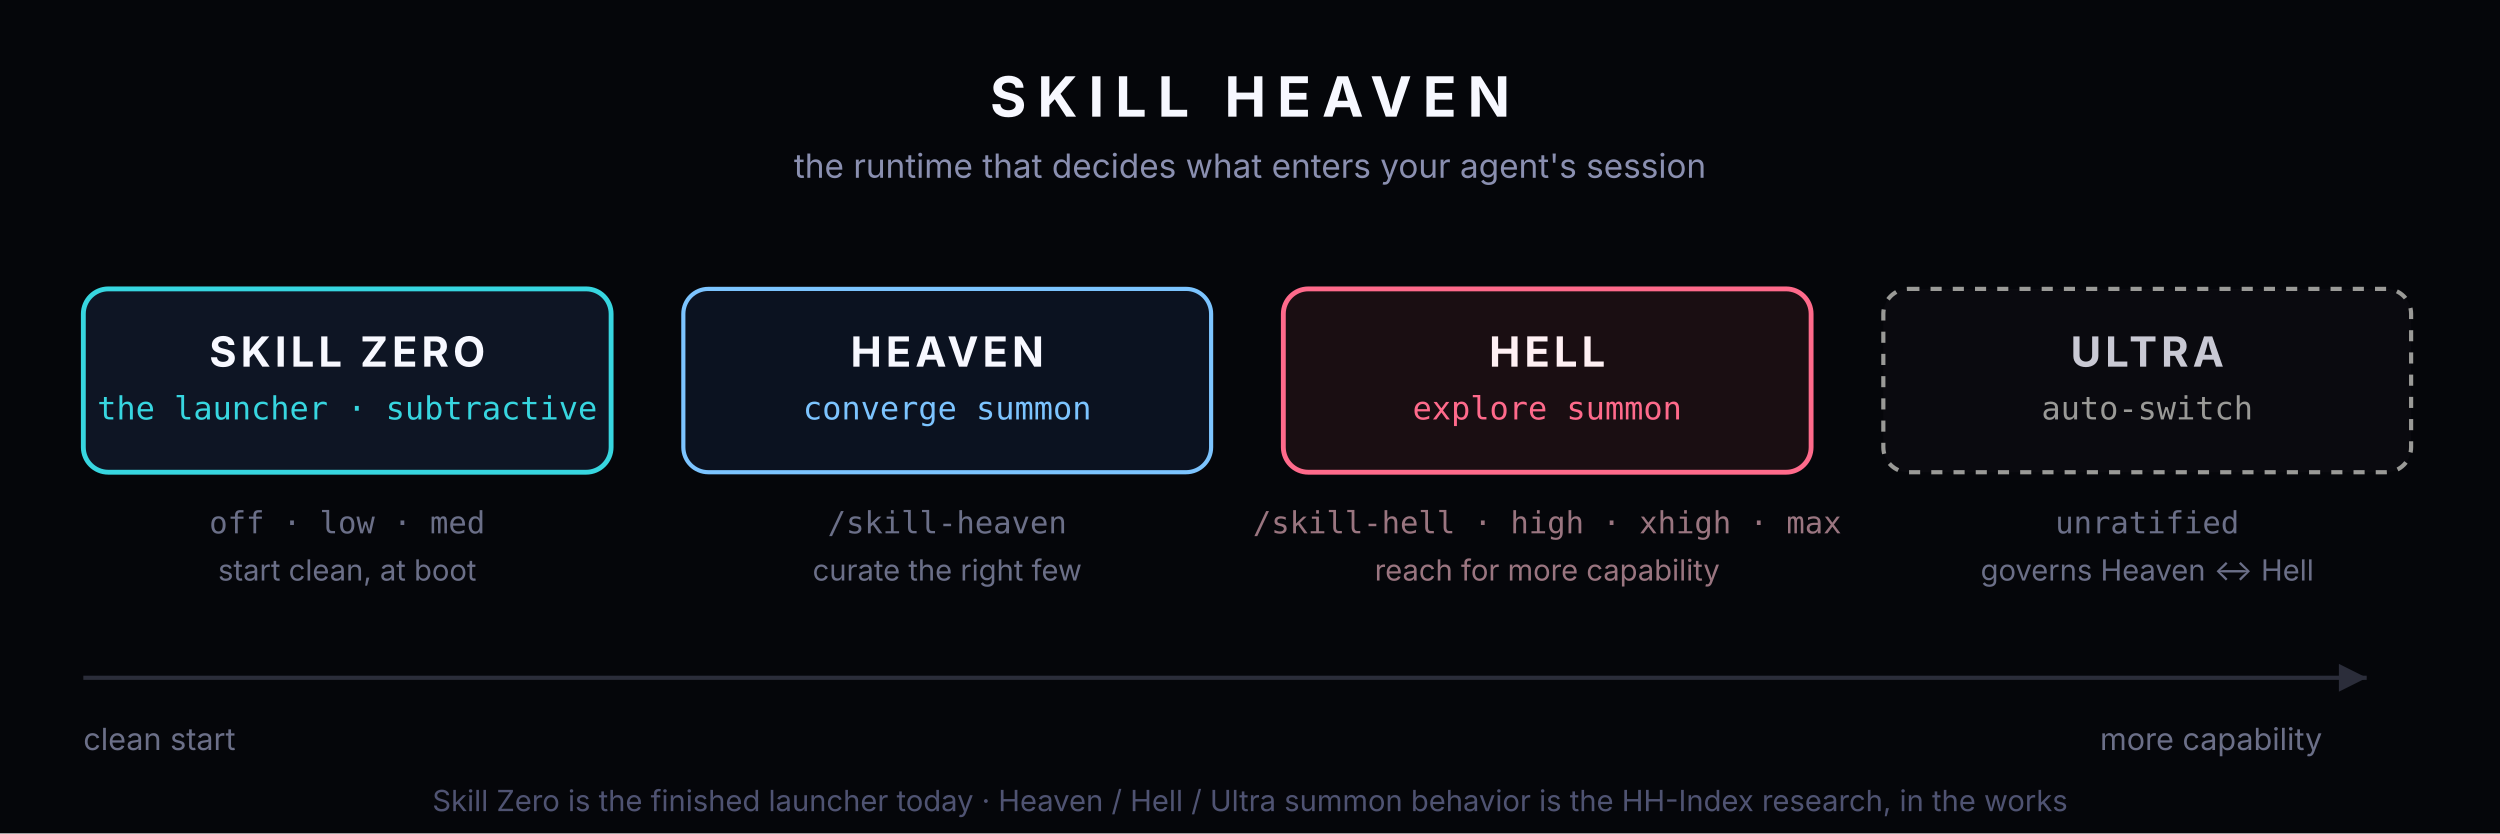
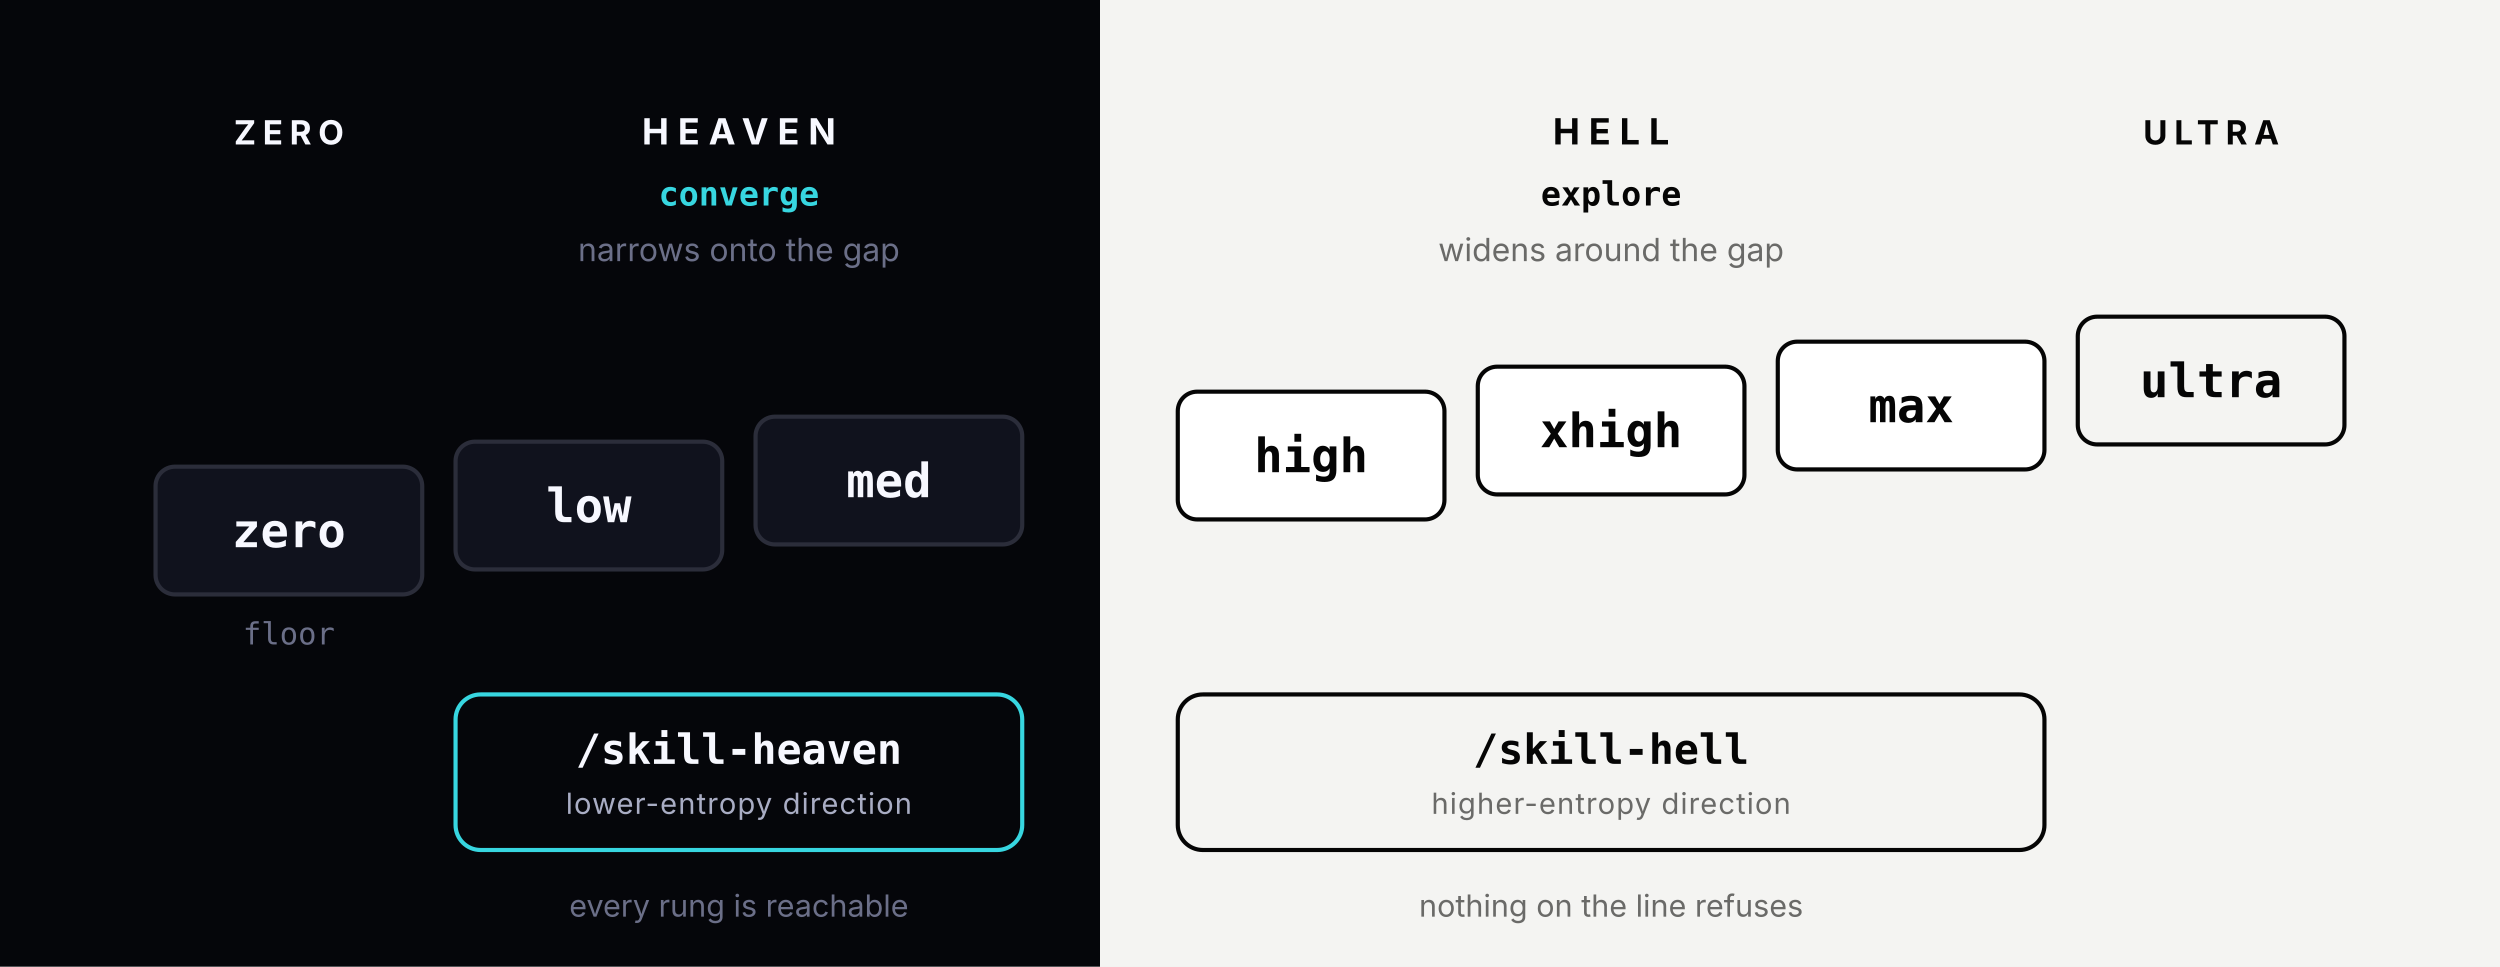
- <svg xmlns="http://www.w3.org/2000/svg" width="900" height="300" viewBox="0 0 900 300" role="img" aria-label="Skill Heaven is the runtime that decides what is in your session. Skill Zero is the finished launcher: subtractive, it starts a harness clean (off, low, med). Heaven is the converge summon that curates the right few skills (slash skill-heaven). Hell is the exploratory summon that reaches for more capability (slash skill-hell; high, xhigh, max). Ultra is the future auto-switch across them (unratified).">
-   <rect x="0" y="0" width="900" height="300" fill="#05060a" />
-   <text x="450" y="42" font-family="'Space Grotesk','Inter',system-ui,sans-serif" font-size="20" font-weight="700" fill="#f7f8ff" text-anchor="middle" letter-spacing="4">SKILL HEAVEN</text>
-   <text x="450" y="64" font-family="'Inter',system-ui,-apple-system,sans-serif" font-size="12" font-weight="400" fill="#8a8fb0" text-anchor="middle">the runtime that decides what enters your agent's session</text>
-   <rect x="30" y="104" width="190" height="66" rx="9" fill="#0e1524" stroke="#37d6e0" stroke-width="1.75" />
-   <text x="125" y="132" font-family="'Space Grotesk','Inter',system-ui,sans-serif" font-size="15" font-weight="700" fill="#f7f8ff" text-anchor="middle" letter-spacing="1.5">SKILL ZERO</text>
-   <text x="125" y="151" font-family="'JetBrains Mono','SF Mono',ui-monospace,monospace" font-size="11.5" fill="#37d6e0" text-anchor="middle">the launcher · subtractive</text>
-   <text x="125" y="192" font-family="'JetBrains Mono','SF Mono',ui-monospace,monospace" font-size="11" fill="#6b6f88" text-anchor="middle">off · low · med</text>
-   <text x="125" y="209" font-family="'Inter',system-ui,-apple-system,sans-serif" font-size="10.5" fill="#6b6f88" text-anchor="middle">start clean, at boot</text>
-   <rect x="246" y="104" width="190" height="66" rx="9" fill="#0b1220" stroke="#7cc4ff" stroke-width="1.5" />
-   <text x="341" y="132" font-family="'Space Grotesk','Inter',system-ui,sans-serif" font-size="15" font-weight="700" fill="#f7f8ff" text-anchor="middle" letter-spacing="1.5">HEAVEN</text>
-   <text x="341" y="151" font-family="'JetBrains Mono','SF Mono',ui-monospace,monospace" font-size="11.5" fill="#7cc4ff" text-anchor="middle">converge summon</text>
-   <text x="341" y="192" font-family="'JetBrains Mono','SF Mono',ui-monospace,monospace" font-size="11" fill="#6b6f88" text-anchor="middle">/skill-heaven</text>
-   <text x="341" y="209" font-family="'Inter',system-ui,-apple-system,sans-serif" font-size="10.5" fill="#6b6f88" text-anchor="middle">curate the right few</text>
-   <rect x="462" y="104" width="190" height="66" rx="9" fill="#1a0e12" stroke="#ff6a8b" stroke-width="1.75" />
-   <text x="557" y="132" font-family="'Space Grotesk','Inter',system-ui,sans-serif" font-size="15" font-weight="700" fill="#fff0f3" text-anchor="middle" letter-spacing="1.5">HELL</text>
-   <text x="557" y="151" font-family="'JetBrains Mono','SF Mono',ui-monospace,monospace" font-size="11.5" fill="#ff6a8b" text-anchor="middle">explore summon</text>
-   <text x="557" y="192" font-family="'JetBrains Mono','SF Mono',ui-monospace,monospace" font-size="11" fill="#9a7580" text-anchor="middle">/skill-hell · high · xhigh · max</text>
-   <text x="557" y="209" font-family="'Inter',system-ui,-apple-system,sans-serif" font-size="10.5" fill="#9a7580" text-anchor="middle">reach for more capability</text>
-   <rect x="678" y="104" width="190" height="66" rx="9" fill="#0a0a0f" stroke="#9a9a97" stroke-width="1.5" stroke-dasharray="4 4" />
-   <text x="773" y="132" font-family="'Space Grotesk','Inter',system-ui,sans-serif" font-size="15" font-weight="700" fill="#c9c9d4" text-anchor="middle" letter-spacing="1.5">ULTRA</text>
-   <text x="773" y="151" font-family="'JetBrains Mono','SF Mono',ui-monospace,monospace" font-size="11.5" fill="#9a9a97" text-anchor="middle">auto-switch</text>
-   <text x="773" y="192" font-family="'JetBrains Mono','SF Mono',ui-monospace,monospace" font-size="11" fill="#6b6f88" text-anchor="middle">unratified</text>
-   <text x="773" y="209" font-family="'Inter',system-ui,-apple-system,sans-serif" font-size="10.5" fill="#6b6f88" text-anchor="middle">governs Heaven ↔ Hell</text>
-   <line x1="30" y1="244" x2="852" y2="244" stroke="#2b2d3a" stroke-width="1.5" />
-   <polygon points="852,244 842,239 842,249" fill="#2b2d3a" />
-   <text x="30" y="270" font-family="'Inter',system-ui,-apple-system,sans-serif" font-size="11" fill="#6b6f88" text-anchor="start">clean start</text>
-   <text x="836" y="270" font-family="'Inter',system-ui,-apple-system,sans-serif" font-size="11" fill="#6b6f88" text-anchor="end">more capability</text>
-   <text x="450" y="292" font-family="'Inter',system-ui,-apple-system,sans-serif" font-size="10.5" fill="#4f5372" text-anchor="middle">Skill Zero is the finished launcher today · Heaven / Hell / Ultra summon behavior is the HH-Index research, in the works</text>
+ <svg xmlns="http://www.w3.org/2000/svg" width="900" height="348" viewBox="0 0 900 348" role="img" aria-label="The skill-entropy ladder is one line of seven rungs measuring how much skill variety and volume enters a session: zero is the floor with no automatic summoning, Heaven (low, med) converges narrowly on the gap, Hell (high, xhigh, max) explores widely around it, and Ultra sits at the top of the line, picking the entropy for you, gap by gap. Every rung is reachable; nothing on the line refuses.">
+   <rect x="0" y="0" width="396.0" height="348" fill="#05060a" />
+   <rect x="396.0" y="0" width="504.0" height="348" fill="#f4f4f2" />
+   <text x="104.0" y="52.0" font-family="'Space Grotesk','Inter',system-ui,sans-serif" font-size="12" font-weight="700" fill="#f7f8ff" text-anchor="middle" letter-spacing="2.4">ZERO</text>
+   <text x="266.0" y="52.0" font-family="'Space Grotesk','Inter',system-ui,sans-serif" font-size="13" font-weight="700" fill="#f7f8ff" text-anchor="middle" letter-spacing="3.2">HEAVEN</text>
+   <text x="266.0" y="74.0" font-family="'JetBrains Mono','SF Mono',ui-monospace,monospace" font-size="12" font-weight="600" fill="#37d6e0" text-anchor="middle">converge</text>
+   <text x="266.0" y="94.0" font-family="'Inter',system-ui,-apple-system,sans-serif" font-size="11.5" font-weight="400" fill="#6b6f88" text-anchor="middle">narrows onto the gap</text>
+   <text x="580.0" y="52.0" font-family="'Space Grotesk','Inter',system-ui,sans-serif" font-size="13" font-weight="700" fill="#050505" text-anchor="middle" letter-spacing="3.2">HELL</text>
+   <text x="580.0" y="74.0" font-family="'JetBrains Mono','SF Mono',ui-monospace,monospace" font-size="12" font-weight="600" fill="#050505" text-anchor="middle">explore</text>
+   <text x="580.0" y="94.0" font-family="'Inter',system-ui,-apple-system,sans-serif" font-size="11.5" font-weight="400" fill="#6a6a68" text-anchor="middle">widens around the gap</text>
+   <text x="796.0" y="52.0" font-family="'Space Grotesk','Inter',system-ui,sans-serif" font-size="12" font-weight="700" fill="#050505" text-anchor="middle" letter-spacing="2.4">ULTRA</text>
+   <rect x="56.0" y="168" width="96" height="46" rx="7" fill="#10121d" stroke="#2b2d3a" stroke-width="1.5" />
+   <text x="104.0" y="197.0" font-family="'JetBrains Mono','SF Mono',ui-monospace,monospace" font-size="17" font-weight="600" fill="#f7f8ff" text-anchor="middle">zero</text>
+   <text x="104.0" y="232.0" font-family="'JetBrains Mono','SF Mono',ui-monospace,monospace" font-size="11" font-weight="400" fill="#6b6f88" text-anchor="middle">floor</text>
+   <rect x="164.0" y="159" width="96" height="46" rx="7" fill="#10121d" stroke="#2b2d3a" stroke-width="1.5" />
+   <text x="212.0" y="188.0" font-family="'JetBrains Mono','SF Mono',ui-monospace,monospace" font-size="17" font-weight="600" fill="#f7f8ff" text-anchor="middle">low</text>
+   <rect x="272.0" y="150" width="96" height="46" rx="7" fill="#10121d" stroke="#2b2d3a" stroke-width="1.5" />
+   <text x="320.0" y="179.0" font-family="'JetBrains Mono','SF Mono',ui-monospace,monospace" font-size="17" font-weight="600" fill="#f7f8ff" text-anchor="middle">med</text>
+   <rect x="424.0" y="141" width="96" height="46" rx="7" fill="#ffffff" stroke="#050505" stroke-width="1.5" />
+   <text x="472.0" y="170.0" font-family="'JetBrains Mono','SF Mono',ui-monospace,monospace" font-size="17" font-weight="600" fill="#050505" text-anchor="middle">high</text>
+   <rect x="532.0" y="132" width="96" height="46" rx="7" fill="#ffffff" stroke="#050505" stroke-width="1.5" />
+   <text x="580.0" y="161.0" font-family="'JetBrains Mono','SF Mono',ui-monospace,monospace" font-size="17" font-weight="600" fill="#050505" text-anchor="middle">xhigh</text>
+   <rect x="640.0" y="123" width="96" height="46" rx="7" fill="#ffffff" stroke="#050505" stroke-width="1.5" />
+   <text x="688.0" y="152.0" font-family="'JetBrains Mono','SF Mono',ui-monospace,monospace" font-size="17" font-weight="600" fill="#050505" text-anchor="middle">max</text>
+   <rect x="748.0" y="114" width="96" height="46" rx="7" fill="#f4f4f2" stroke="#050505" stroke-width="1.5" />
+   <text x="796.0" y="143.0" font-family="'JetBrains Mono','SF Mono',ui-monospace,monospace" font-size="17" font-weight="600" fill="#050505" text-anchor="middle">ultra</text>
+   <rect x="164.0" y="250" width="204.0" height="56" rx="9" fill="none" stroke="#37d6e0" stroke-width="1.5" />
+   <text x="266.0" y="275.0" font-family="'JetBrains Mono','SF Mono',ui-monospace,monospace" font-size="15" font-weight="600" fill="#f7f8ff" text-anchor="middle">/skill-heaven</text>
+   <text x="266.0" y="293.0" font-family="'Inter',system-ui,-apple-system,sans-serif" font-size="10.5" font-weight="400" fill="#a9adc4" text-anchor="middle" letter-spacing="0.4">lower-entropy direction</text>
+   <rect x="424.0" y="250" width="312.0" height="56" rx="9" fill="none" stroke="#050505" stroke-width="1.5" />
+   <text x="580.0" y="275.0" font-family="'JetBrains Mono','SF Mono',ui-monospace,monospace" font-size="15" font-weight="600" fill="#050505" text-anchor="middle">/skill-hell</text>
+   <text x="580.0" y="293.0" font-family="'Inter',system-ui,-apple-system,sans-serif" font-size="10.5" font-weight="400" fill="#6a6a68" text-anchor="middle" letter-spacing="0.4">higher-entropy direction</text>
+   <text x="266.0" y="330.0" font-family="'Inter',system-ui,-apple-system,sans-serif" font-size="11" font-weight="400" fill="#6b6f88" text-anchor="middle">every rung is reachable</text>
+   <text x="580.0" y="330.0" font-family="'Inter',system-ui,-apple-system,sans-serif" font-size="11" font-weight="400" fill="#6a6a68" text-anchor="middle">nothing on the line refuses</text>
</svg>
